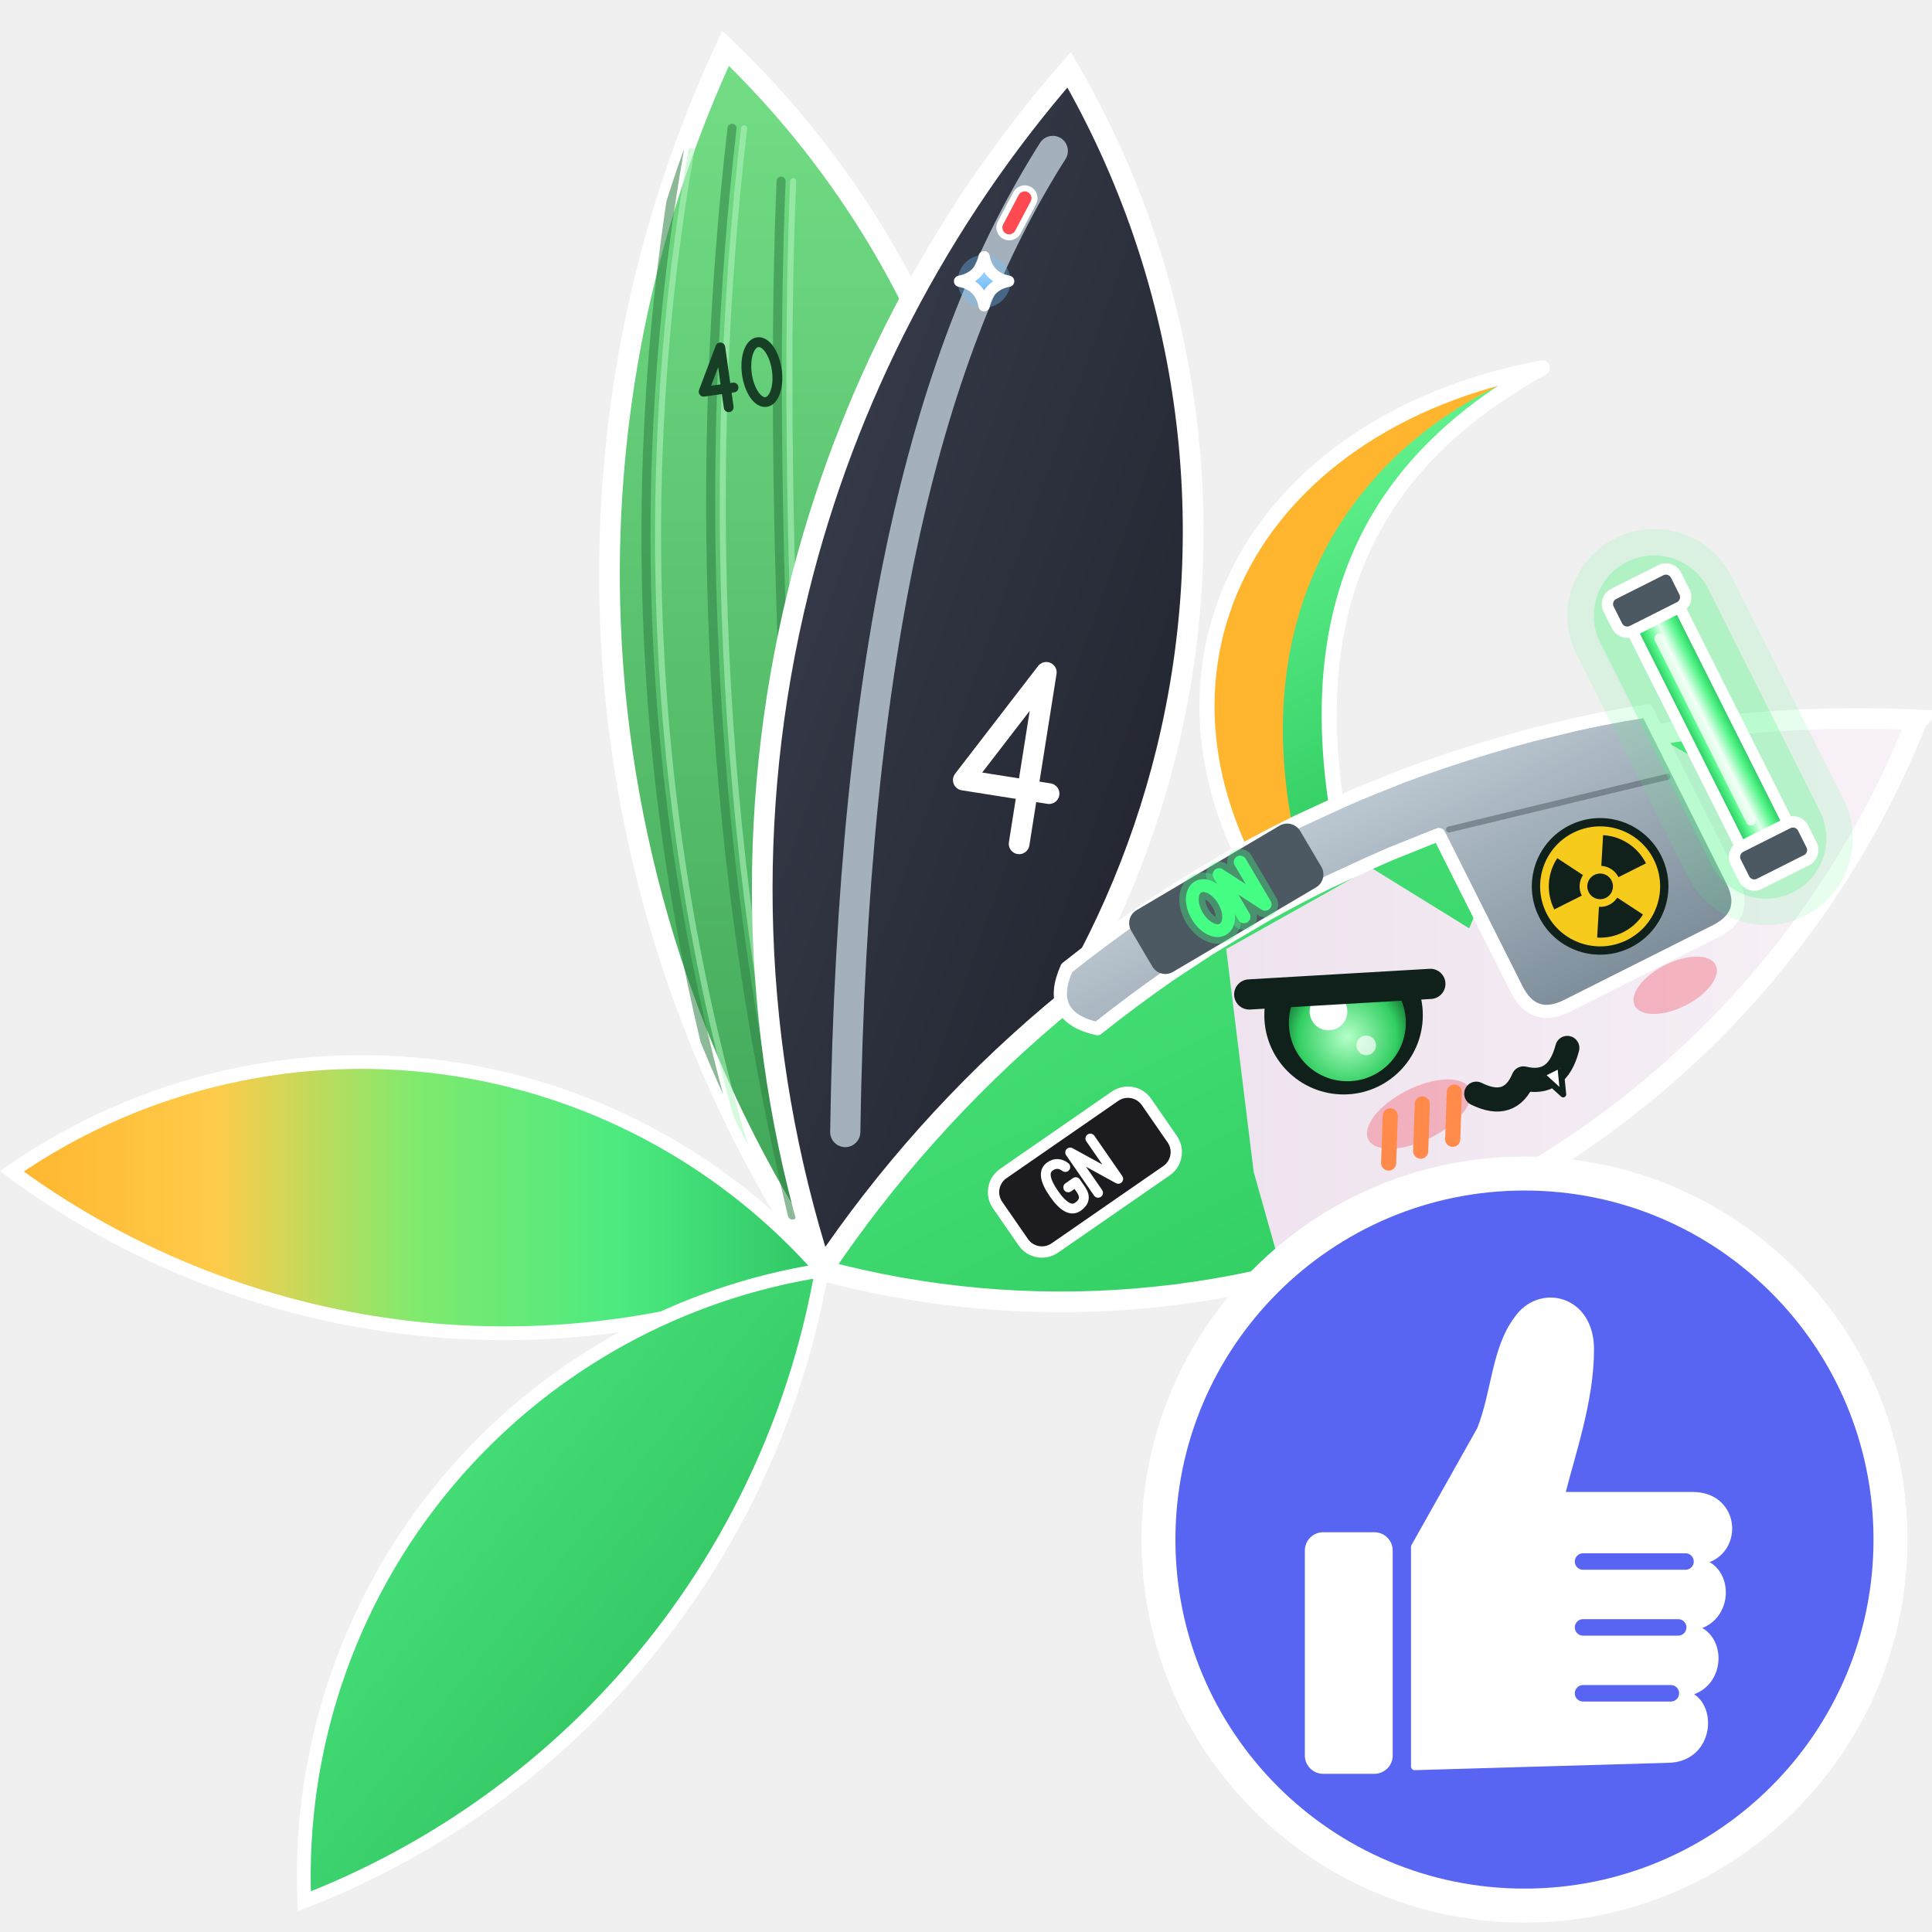
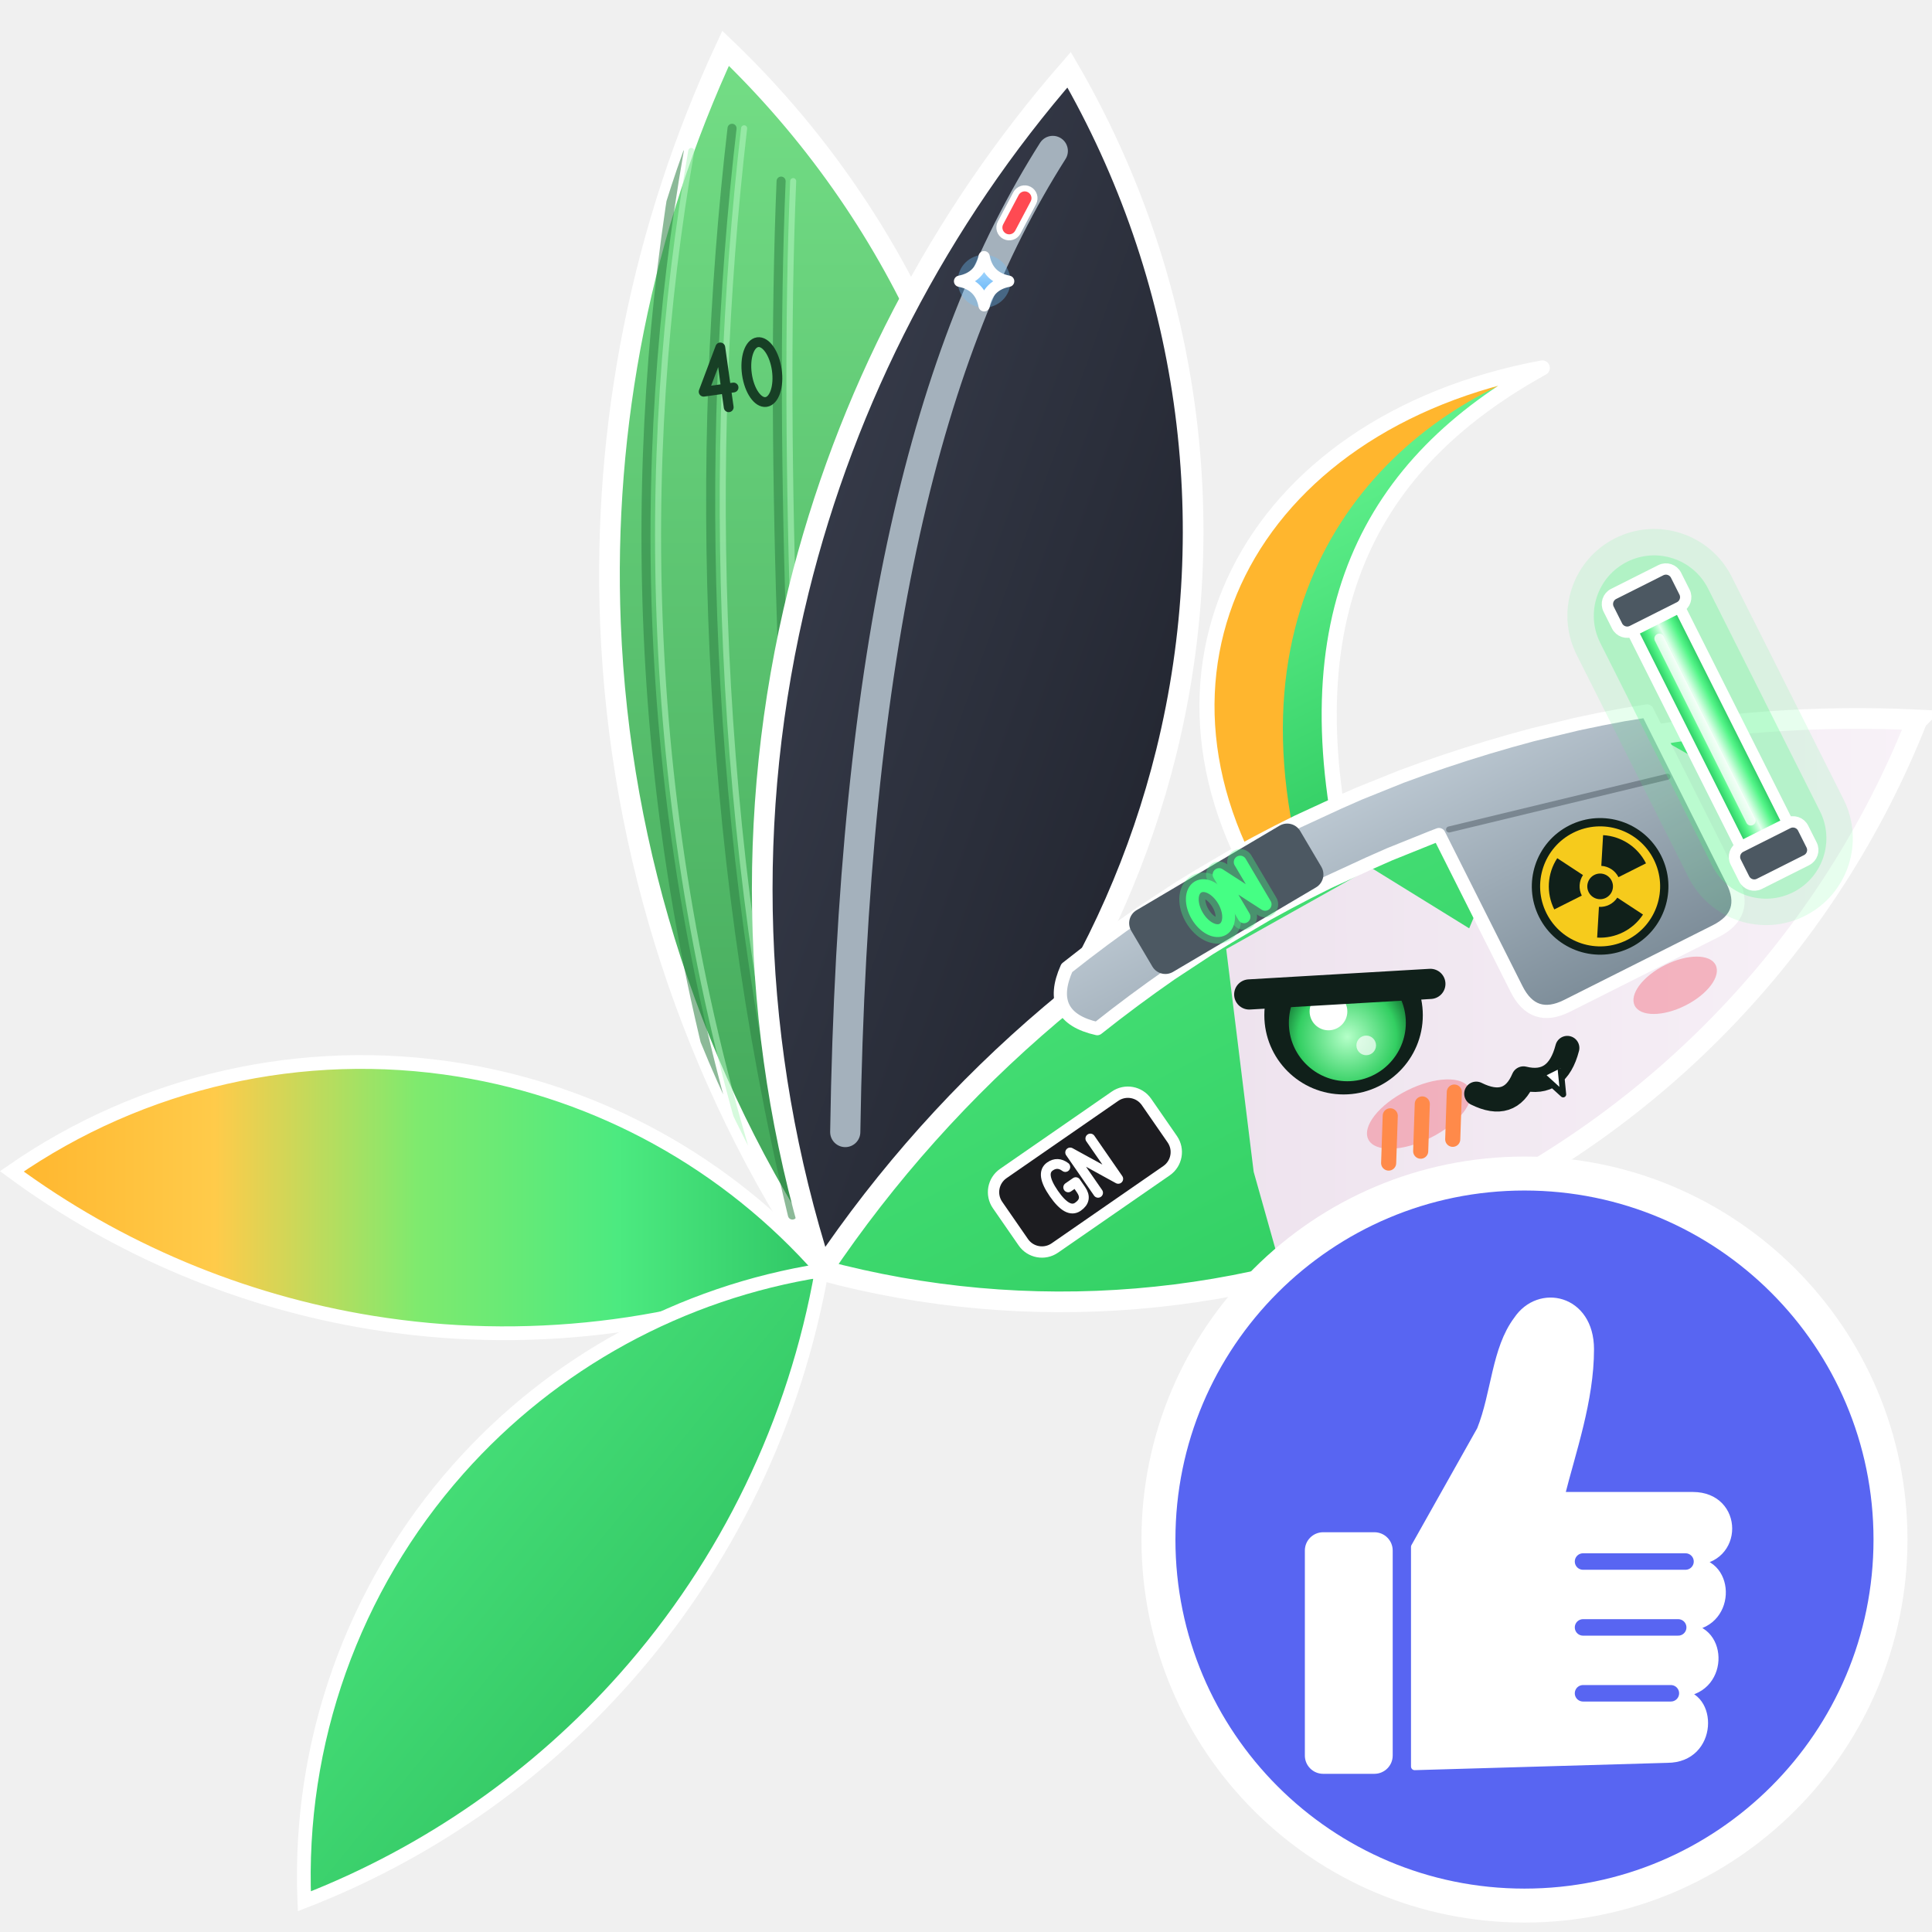
<svg xmlns="http://www.w3.org/2000/svg" xmlns:xlink="http://www.w3.org/1999/xlink" width="512" height="512" viewBox="0 0 512 512" fill="none">
  <defs>
    <linearGradient id="hair" x1="0" y1="0" x2="0" y2="1">
      <stop offset="0" stop-color="#5FF48C" />
      <stop offset="1" stop-color="#2DCB5F" />
    </linearGradient>
    <linearGradient id="tail" x1="0" y1="0" x2="1" y2="1">
      <stop offset="0" stop-color="#52EE84" />
      <stop offset="1" stop-color="#25B556" />
    </linearGradient>
    <linearGradient id="tail-dark" x1="0" y1="0" x2="1" y2="1">
      <stop offset="0" stop-color="#2FBF5E" />
      <stop offset="1" stop-color="#1B8A43" />
    </linearGradient>
    <linearGradient id="far" x1="0" y1="0" x2="1" y2="1">
      <stop offset="0" stop-color="#3CD66E" />
      <stop offset="1" stop-color="#1F9C4C" />
    </linearGradient>
    <linearGradient id="far-dark" x1="0" y1="0" x2="1" y2="1">
      <stop offset="0" stop-color="#2AA756" />
      <stop offset="1" stop-color="#167238" />
    </linearGradient>
    <linearGradient id="outfit" x1="0" y1="0" x2="1" y2="1">
      <stop offset="0" stop-color="#3D4252" />
      <stop offset="1" stop-color="#1C1F28" />
    </linearGradient>
    <linearGradient id="ribbon" x1="0" y1="0" x2="1" y2="1">
      <stop offset="0" stop-color="#F7F4F5" />
      <stop offset="1" stop-color="#D3CCCF" />
    </linearGradient>
    <linearGradient id="skin" x1="0" y1="0" x2="1" y2="0">
      <stop offset="0" stop-color="#E8DAE8" />
      <stop offset="1" stop-color="#F8F2F8" />
    </linearGradient>
    <radialGradient id="iris" cx="0.5" cy="0.62" r="0.6">
      <stop offset="0" stop-color="#B4FFC8" />
      <stop offset="0.7" stop-color="#33CF62" />
      <stop offset="1" stop-color="#10692E" />
    </radialGradient>
    <path id="head" d="M 508.046,190.77 A 330.767,330.767 0 0 0 355.35,220.08 330.767,330.767 0 0 0 217.783,336.651 244.083,244.083 0 0 0 382.159,323.102 244.083,244.083 0 0 0 508.046,190.77 Z" />
    <clipPath id="head-clip">
      <use xlink:href="#head" />
    </clipPath>
    <linearGradient id="gena-steel" x1="0" y1="0" x2="0" y2="1">
      <stop offset="0" stop-color="#BCC8D2" />
      <stop offset="1" stop-color="#7D8D99" />
    </linearGradient>
    <linearGradient id="gena-neon" x1="0" y1="0" x2="1" y2="0">
      <stop offset="0" stop-color="#18B552" />
      <stop offset="0.25" stop-color="#52F587" />
      <stop offset="0.5" stop-color="#E2FFEC" />
      <stop offset="0.75" stop-color="#52F587" />
      <stop offset="1" stop-color="#18B552" />
    </linearGradient>
    <linearGradient id="gena-tips" x1="0" y1="0" x2="1" y2="0">
      <stop offset="0" stop-color="#FFB62E" />
      <stop offset="0.25" stop-color="#FFCB4A" />
      <stop offset="0.5" stop-color="#7FEA6E" />
      <stop offset="0.75" stop-color="#4CEA80" />
      <stop offset="1" stop-color="#2FC665" />
    </linearGradient>
    <linearGradient id="gena-ahoge" x1="0" y1="0" x2="0" y2="1">
      <stop offset="0" stop-color="#62F28E" />
      <stop offset="1" stop-color="#2CC95E" />
    </linearGradient>
    <linearGradient id="gena-skirt" x1="0" y1="0" x2="0" y2="1">
      <stop offset="0" stop-color="#74DE86" />
      <stop offset="1" stop-color="#3FA457" />
    </linearGradient>
    <linearGradient id="gena-blue" x1="0" y1="0" x2="0" y2="1">
      <stop offset="0" stop-color="#BFE6FF" />
      <stop offset="1" stop-color="#4FA8F5" />
    </linearGradient>
  </defs>
  <g transform="translate(217.8,336.7) rotate(-26.68)">
    <path fill="url(#gena-ahoge)" d="M 150,-30 C 140,-106 202,-150 278,-128 C 226,-126 188,-100 172,-30 Z" />
    <path fill="#FFB62E" d="M 150,-30 C 140,-106 202,-150 278,-128 C 234,-134 174,-114 160,-30 Z" />
    <path fill="none" stroke="#FFFFFF" stroke-width="4" stroke-linejoin="round" d="M 150,-30 C 140,-106 202,-150 278,-128 C 226,-126 188,-100 172,-30 Z" />
  </g>
  <path fill="url(#gena-skirt)" stroke="#FFFFFF" stroke-width="5.475" d="M 192.289,12.793 A 330.767,330.767 0 0 0 161.779,165.253 330.767,330.767 0 0 0 217.783,336.651 244.083,244.083 0 0 0 267.297,179.325 244.083,244.083 0 0 0 192.289,12.793 Z" />
  <clipPath id="gena-skirt-clip">
    <path d="M 192.289,12.793 A 330.767,330.767 0 0 0 161.779,165.253 330.767,330.767 0 0 0 217.783,336.651 244.083,244.083 0 0 0 267.297,179.325 244.083,244.083 0 0 0 192.289,12.793 Z" />
  </clipPath>
  <g clip-path="url(#gena-skirt-clip)" fill="none" stroke-linecap="round">
    <path d="M 180,40 C 166,120 166,220 200,322" stroke="#2E8044" stroke-width="2.4" stroke-opacity="0.55" />
    <path d="M 194,34 C 184,120 186,222 210,322" stroke="#2E8044" stroke-width="2.4" stroke-opacity="0.55" />
    <path d="M 207,48 C 204,120 208,220 216,322" stroke="#2E8044" stroke-width="2.4" stroke-opacity="0.55" />
    <path transform="translate(3.2,0)" d="M 180,40 C 166,120 166,220 200,322" stroke="#B5F5C0" stroke-width="1.6" stroke-opacity="0.55" />
    <path transform="translate(3.2,0)" d="M 194,34 C 184,120 186,222 210,322" stroke="#B5F5C0" stroke-width="1.6" stroke-opacity="0.55" />
    <path transform="translate(3.2,0)" d="M 207,48 C 204,120 208,220 216,322" stroke="#B5F5C0" stroke-width="1.6" stroke-opacity="0.55" />
  </g>
  <path fill="url(#outfit)" stroke="#FFFFFF" stroke-width="5.475" d="M 283.325,18.472 A 330.767,330.767 0 0 0 211.634,156.441 330.767,330.767 0 0 0 217.783,336.651 244.083,244.083 0 0 0 309.081,199.291 244.083,244.083 0 0 0 283.325,18.472 Z" />
  <path fill="none" stroke="#A4B1BC" stroke-width="8" stroke-linecap="round" d="M 279,40 C 246,92 226,170 224,300" />
  <g transform="rotate(-8 192 100) translate(186,92)" stroke="#173F25" stroke-width="2.6" stroke-linecap="round" stroke-linejoin="round" fill="none">
    <path transform="translate(0,0)" d="M 6,16 L 6,0 L 0,11 L 8,11" />
    <path transform="translate(12,0)" d="M 4,0 A 4,8 0 1 1 4,16 A 4,8 0 1 1 4,0" />
  </g>
-   <g transform="translate(268,200) rotate(9)">
-     <g stroke="#FFFFFF" stroke-width="1.91" stroke-linecap="round" stroke-linejoin="round" fill="none">
-       <path transform="translate(-11.50,-23.00) scale(2.875)" d="M 6,16 L 6,0 L 0,11 L 8,11" />
-     </g>
-   </g>
  <rect transform="translate(269.50,56.41) rotate(117.84)" x="-7" y="-2.6" width="14" height="5.2" rx="2.6" fill="#FF4A52" stroke="#FFFFFF" stroke-width="1.6" />
  <g transform="translate(260.80,74.53)">
    <circle r="7" fill="#6FC3FF" fill-opacity="0.35" />
    <path transform="translate(0,0)" fill="url(#gena-blue)" stroke="#FFFFFF" stroke-width="3" stroke-linejoin="round" d="M 0,-6.5 Q 1.04,-1.04 6.5,0 Q 1.04,1.04 0,6.5 Q -1.04,1.04 -6.5,0 Q -1.04,-1.04 0,-6.5 Z" />
  </g>
  <path fill="url(#gena-tips)" stroke="#FFFFFF" stroke-width="3.644" d="M 3.133,310.419 A 220.179,220.179 0 0 0 98.556,350.501 220.179,220.179 0 0 0 217.783,336.651 162.477,162.477 0 0 0 121.701,283.526 162.477,162.477 0 0 0 3.133,310.419 Z" />
  <path fill="url(#tail)" stroke="#FFFFFF" stroke-width="3.644" d="M 80.651,503.856 A 220.179,220.179 0 0 0 165.612,444.749 220.179,220.179 0 0 0 217.783,336.651 162.477,162.477 0 0 0 121.455,389.328 162.477,162.477 0 0 0 80.651,503.856 Z" />
  <use xlink:href="#head" fill="url(#skin)" />
  <g clip-path="url(#head-clip)">
    <g transform="translate(217.8,336.7) rotate(-26.68)">
      <path fill="url(#hair)" d="M -40,-200 L 340,-200 L 340,-40 L 300,-36 L 274,-8 L 258,-32 L 222,-28 L 194,-4 L 178,-30 L 134,-28 L 114,28 L 102,90 L -40,90 Z" />
      <path fill="none" stroke="#C2FFD6" stroke-width="4" stroke-linecap="round" stroke-opacity="0.85" d="M 40,-30 C 70,-40 110,-44 150,-40" />
      <ellipse cx="160" cy="34" rx="15" ry="7" fill="#F28C9C" fill-opacity="0.6" />
      <ellipse cx="236" cy="34" rx="12" ry="6" fill="#F28C9C" fill-opacity="0.6" />
    </g>
  </g>
  <use xlink:href="#head" stroke="#FFFFFF" stroke-width="5.475" />
  <g transform="translate(217.8,336.7) rotate(-26.68)">
    <path fill="url(#gena-steel)" stroke="#FFFFFF" stroke-width="3.5" stroke-linejoin="round" d="M 94,-24.5 Q 83,-33.5 94,-42.5 L 100,-43.7 L 106,-44.8 L 112,-45.8 L 118,-46.7 L 124,-47.4 L 130,-48.1 L 136,-48.6 L 142,-49.0 L 148,-49.4 L 154,-49.6 L 160,-49.7 L 166,-49.7 L 172,-49.5 L 178,-49.3 L 184,-49.0 L 190,-48.5 L 196,-48.0 L 202,-47.3 L 208,-46.5 L 214,-45.6 L 220,-44.6 L 226,-43.5 L 232,-42.3 L 238,-40.9 L 244,-39.5 L 250,-37.9 L 256,-36.2 L 262,-34.3 L 262,16 Q 262,26 252,26 L 208,26 Q 198,26 198,16 L 198,-29.8 L 196,-30.0 L 190,-30.5 L 184,-31.0 L 178,-31.3 L 172,-31.5 L 166,-31.7 L 160,-31.7 L 154,-31.6 L 148,-31.4 L 142,-31.0 L 136,-30.6 L 130,-30.1 L 124,-29.4 L 118,-28.7 L 112,-27.8 L 106,-26.8 L 100,-25.7 L 94,-24.5 Z" />
    <path fill="none" stroke="#4C5862" stroke-width="1.6" stroke-opacity="0.5" stroke-linecap="round" d="M 201,-29.8 L 259,-16.3" />
    <circle cx="230.0" cy="1.646" r="17" fill="#F6CB1C" stroke="#10201A" stroke-width="2.2" />
    <path fill="#10201A" d="M 232.72,6.36 L 236.80,13.42 A 13.60,13.60 0 0 1 223.20,13.42 L 227.28,6.36 A 5.44,5.44 0 0 0 232.72,6.36 Z M 224.56,1.65 L 216.40,1.65 A 13.60,13.60 0 0 1 223.20,-10.13 L 227.28,-3.07 A 5.44,5.44 0 0 0 224.56,1.65 Z M 232.72,-3.07 L 236.80,-10.13 A 13.60,13.60 0 0 1 243.60,1.65 L 235.44,1.65 A 5.44,5.44 0 0 0 232.72,-3.07 Z" />
    <circle cx="230.0" cy="1.646" r="3.40" fill="#10201A" />
  </g>
  <g transform="translate(217.8,336.7) rotate(-26.68) rotate(-3.90 140 -39.90)">
    <rect x="114.0" y="-49.40" width="52" height="19" rx="4" fill="#4C5862" />
    <g stroke="#45FF84" stroke-opacity="0.35" stroke-width="8.49" stroke-linecap="round" stroke-linejoin="round" fill="none">
      <path transform="translate(131.88,-46.40) scale(0.8125)" d="M 4,0 A 5,8 0 1 1 4,16 A 5,8 0 1 1 4,0" />
      <path transform="translate(141.62,-46.40) scale(0.8125)" d="M 0,16 L 0,0 L 8,16 L 8,0" />
    </g>
    <g stroke="#45FF84" stroke-width="4.18" stroke-linecap="round" stroke-linejoin="round" fill="none">
      <path transform="translate(131.88,-46.40) scale(0.8125)" d="M 4,0 A 5,8 0 1 1 4,16 A 5,8 0 1 1 4,0" />
      <path transform="translate(141.62,-46.40) scale(0.8125)" d="M 0,16 L 0,0 L 8,16 L 8,0" />
    </g>
  </g>
  <g transform="translate(217.8,336.7) rotate(-26.68)">
    <rect x="259.0" y="-72.0" width="32" height="98" rx="16.0" fill="#52F587" fill-opacity="0.3" />
    <rect x="252.0" y="-79.0" width="46" height="112" rx="23.0" fill="#52F587" fill-opacity="0.14" />
    <rect x="268" y="-60" width="14" height="74" rx="5" fill="url(#gena-neon)" stroke="#FFFFFF" stroke-width="3" />
    <path stroke="#FFFFFF" stroke-opacity="0.75" stroke-width="2.6" stroke-linecap="round" d="M 273.5,-50 L 273.5,4" />
    <rect x="265" y="-66" width="20" height="11" rx="3" fill="#4C5862" stroke="#FFFFFF" stroke-width="3" />
    <rect x="265" y="9" width="20" height="11" rx="3" fill="#4C5862" stroke="#FFFFFF" stroke-width="3" />
  </g>
  <g transform="translate(217.8,336.7) rotate(-26.68) translate(74,8) rotate(-8)">
    <rect x="-24" y="-12" width="48" height="24" rx="6" fill="#1C1C20" stroke="#FFFFFF" stroke-width="3" />
    <g stroke="#FFFFFF" stroke-width="3.20" stroke-linecap="round" stroke-linejoin="round" fill="none">
      <path transform="translate(-10.00,-6.5) scale(0.812)" d="M 8,3 Q 7,0 4,0 Q 0,0 0,8 Q 0,16 4,16 Q 8,16 8,12 L 8,9 L 5,9" />
      <path transform="translate(-0.25,-6.5) scale(0.812)" d="M 0,16 L 0,0 L 8,16 L 8,0" />
    </g>
  </g>
  <linearGradient id="gena-lid" gradientUnits="userSpaceOnUse" x1="217.78" y1="0" x2="508.05" y2="0" gradientTransform="translate(-356.06,-269.04)">
    <stop offset="0" stop-color="#E8DAE8" />
    <stop offset="1" stop-color="#F8F2F8" />
  </linearGradient>
  <clipPath id="gena-eye-clip">
    <circle r="22" />
  </clipPath>
  <g transform="translate(356.06,269.04)" stroke-linecap="round">
    <circle r="21" fill="#10201A" />
    <circle cx="1" cy="2" r="15.5" fill="url(#iris)" />
    <circle cx="-4" cy="-1" r="5" fill="#FFFFFF" />
    <circle cx="6" cy="8" r="2.6" fill="#FFFFFF" fill-opacity="0.7" />
    <path clip-path="url(#gena-eye-clip)" fill="url(#gena-lid)" d="M -30,-40 L 30,-40 L 30,-8 L -30,-6 Z" />
    <path stroke="#10201A" stroke-width="8" fill="none" d="M -25,-5.5 L 23,-8.3" />
  </g>
  <g transform="translate(217.8,336.7) rotate(-26.68)">
    <path d="M 176,36 Q 182,44 189,38 Q 196,44 203,36" fill="none" stroke="#10201A" stroke-width="6.4" stroke-linecap="round" stroke-linejoin="round" />
    <path fill="#FFFFFF" stroke="#10201A" stroke-width="1.6" stroke-linejoin="round" d="M 194,40 L 196.5,46.5 L 199,40" />
  </g>
  <path transform="translate(217.8,336.7) rotate(-26.68)" fill="none" stroke="#FF8A4A" stroke-width="4" stroke-linecap="round" d="M 147,42 L 153,31 M 156,43 L 162,32 M 165,44 L 171,33" />
  <g transform="translate(404,408)">
    <circle r="97" fill="#5865F2" stroke="#FFFFFF" stroke-width="9" />
    <g transform="scale(0.97)">
      <g transform="translate(4,6)">
        <rect x="-64" y="-8" width="24" height="66" rx="5" fill="#FFFFFF" />
        <path fill="#FFFFFF" stroke="#FFFFFF" stroke-width="2" stroke-linejoin="round" d="M -34,-4 L -16,-36 C -12,-46 -12,-58 -6,-66 C 0,-75 14,-72 14,-58 C 14,-44 9,-30 6,-18 L 42,-18 C 55,-18 55,0 42,0 C 53,0 53,18 40,18 C 51,18 51,36 38,36 C 48,36 48,54 35,54 L -34,56 Z" />
        <path fill="none" stroke="#5865F2" stroke-width="4.5" stroke-linecap="round" d="M 12,0 L 40,0 M 12,18 L 38,18 M 12,36 L 36,36" />
      </g>
    </g>
  </g>
</svg>
